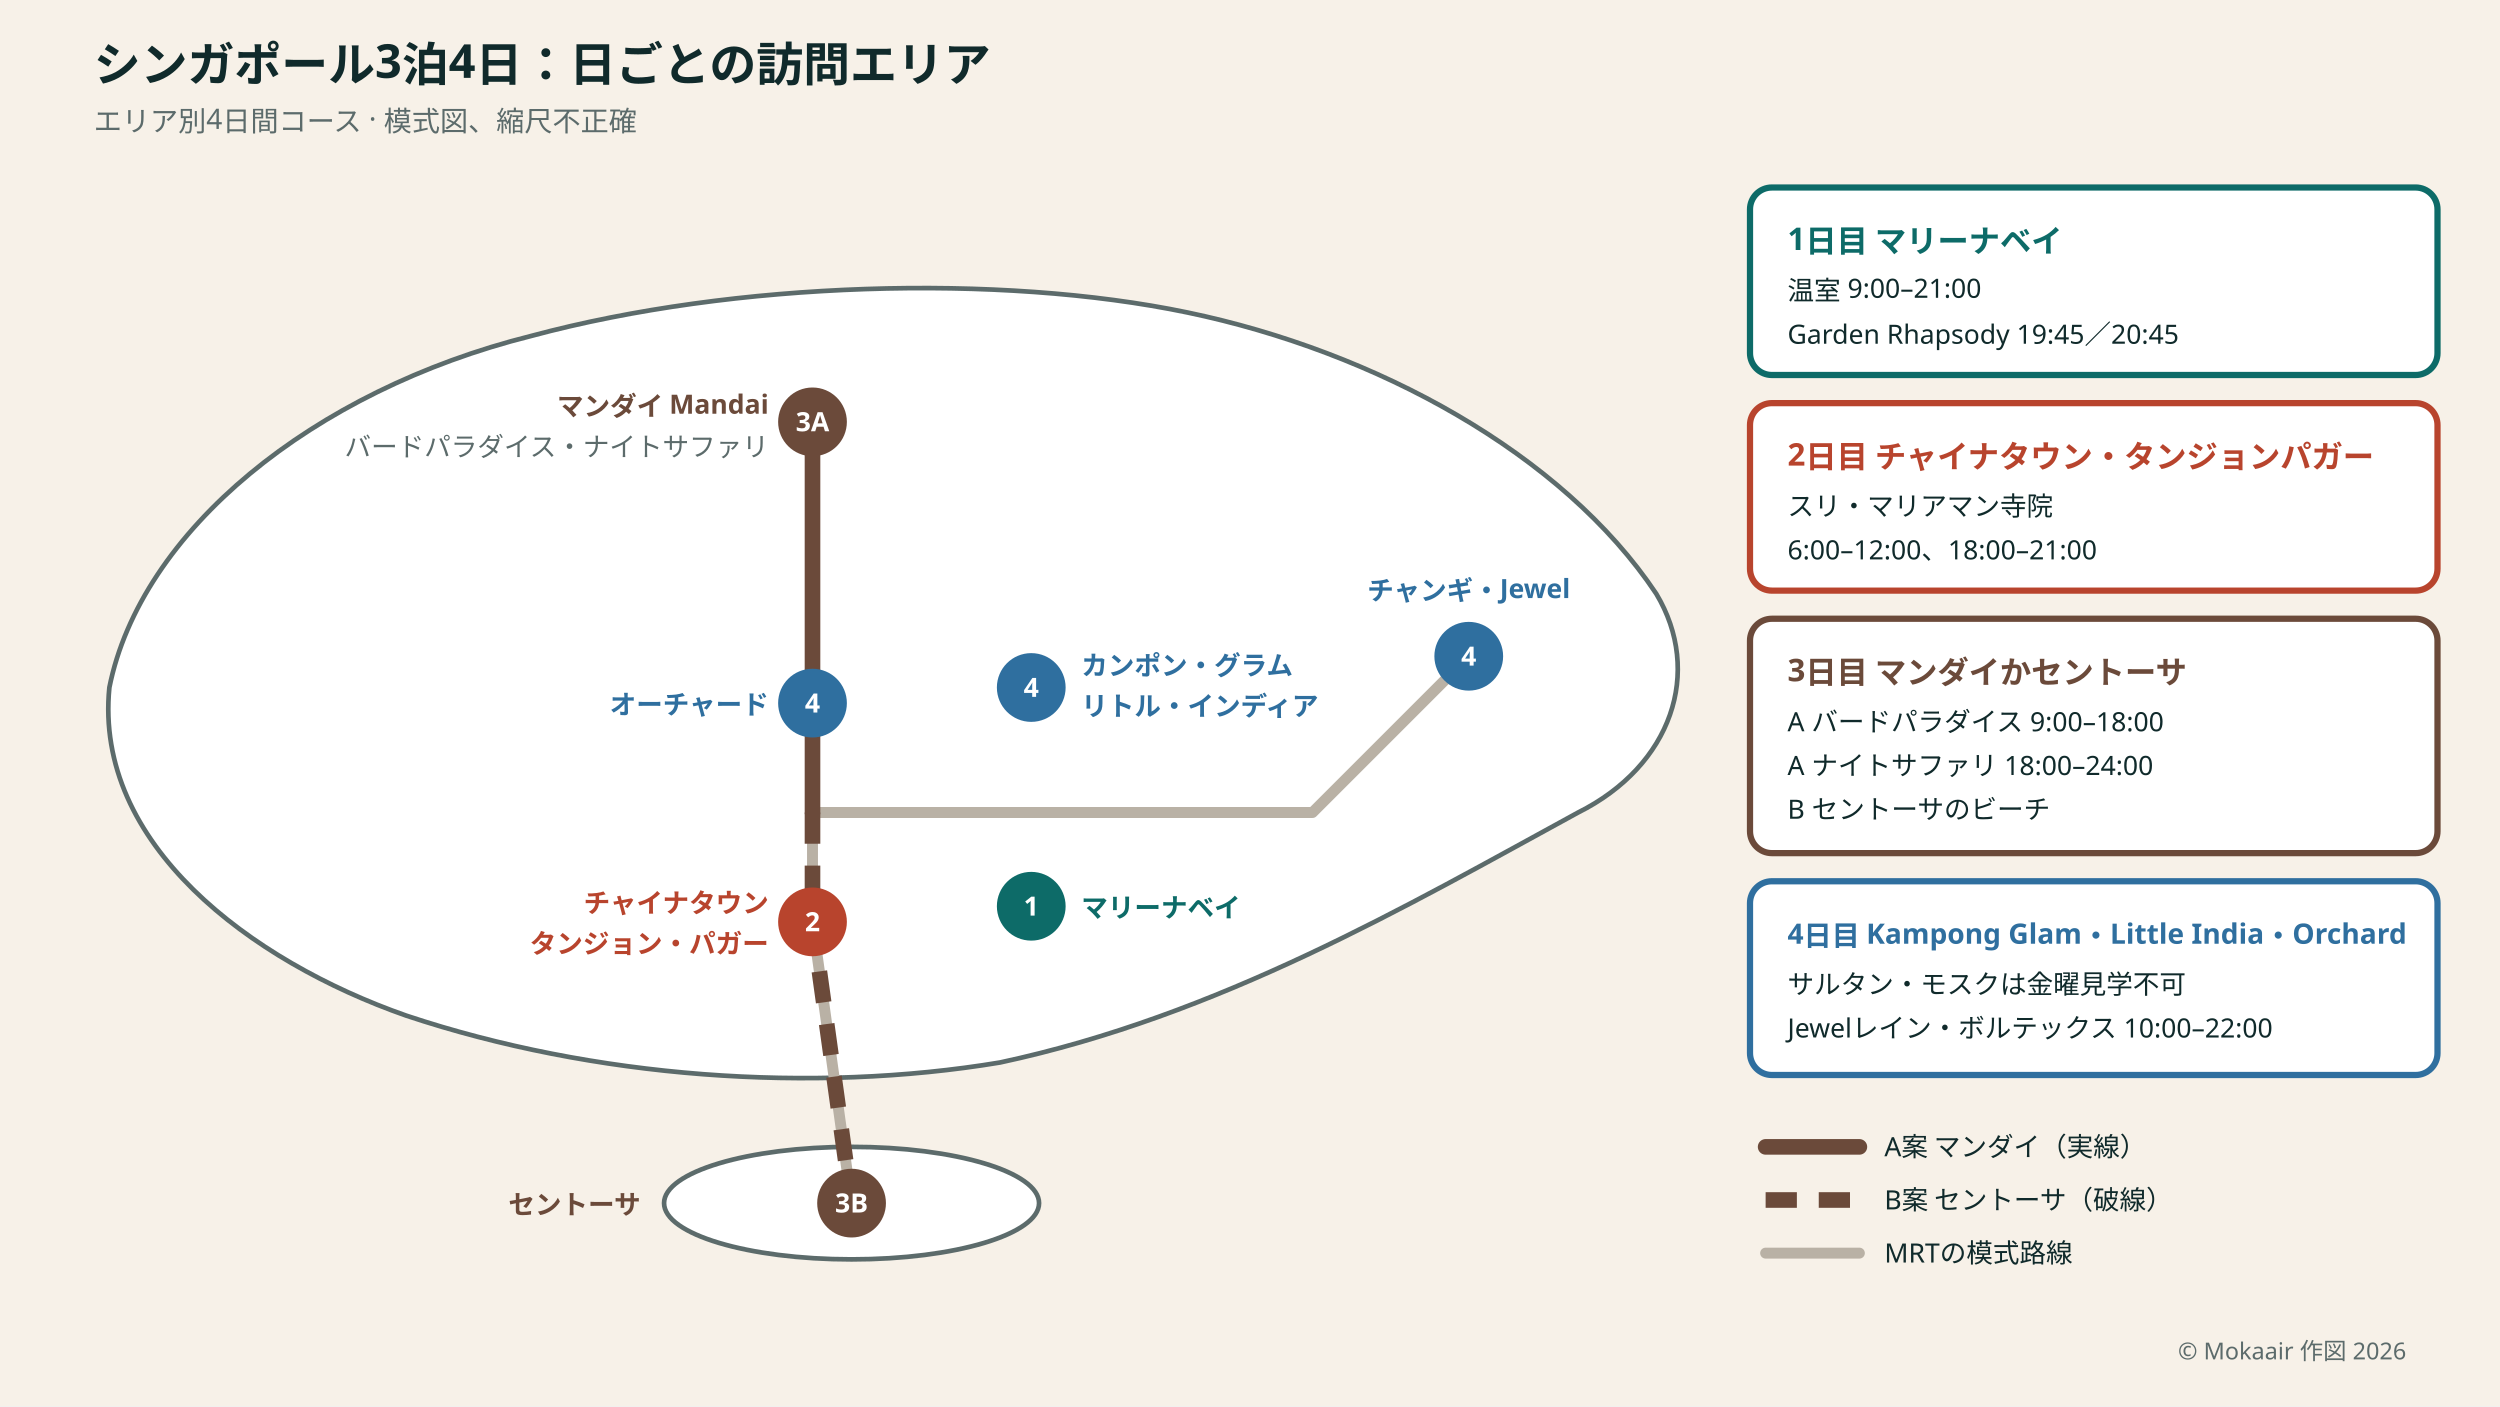
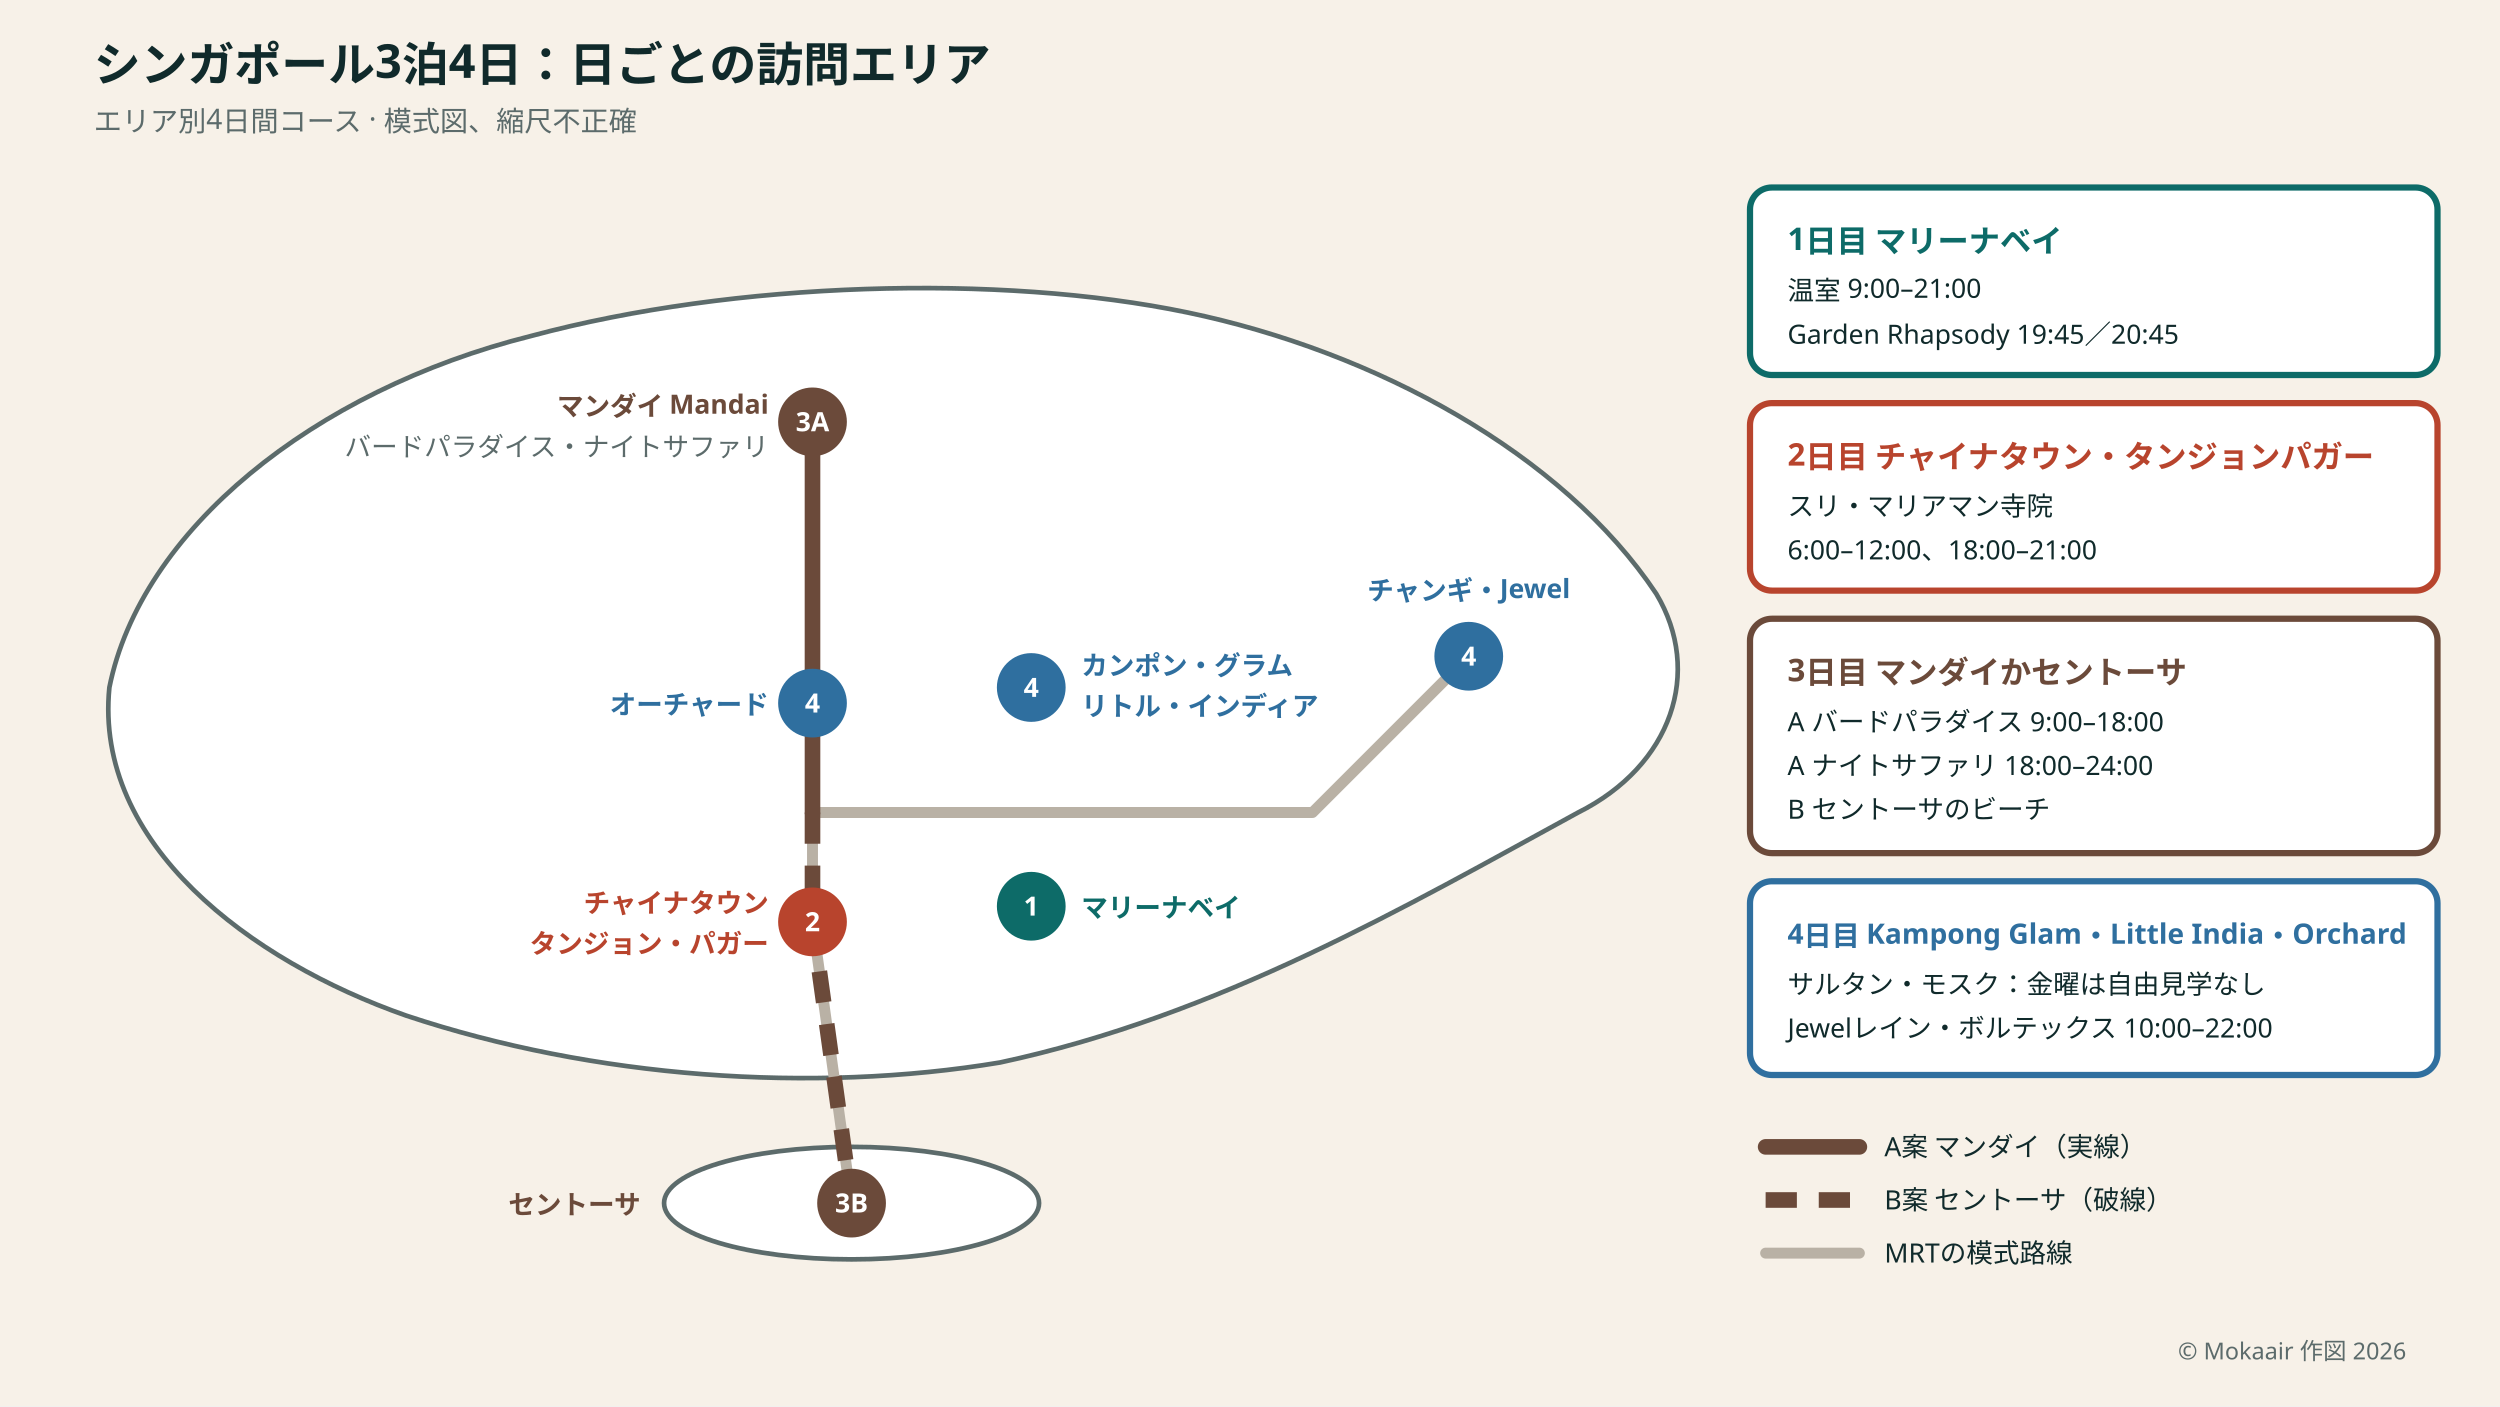
<svg xmlns="http://www.w3.org/2000/svg" viewBox="0 0 1600 900" width="1600" height="900" role="img" aria-labelledby="title desc" font-family="'Noto Sans JP','Hiragino Sans','Yu Gothic','Noto Sans TC',system-ui,sans-serif">
  <rect width="1600" height="900" fill="#F7F1E8" />
  <text x="60" y="52" font-size="30" font-weight="700" fill="#102A2B">シンガポール3泊4日：日ごとの訪問エリア</text>
  <text x="60" y="84" font-size="18" fill="#5C6B6B">エリア別4日間コース · 模式図、縮尺不正確</text>
  <path d="M 70 440 C 90 340, 200 250, 340 215 C 470 180, 640 175, 760 200 C 880 225, 1000 290, 1060 380 C 1090 430, 1070 490, 1010 520 C 900 580, 780 650, 640 680 C 520 700, 380 690, 260 650 C 160 615, 60 540, 70 440 Z" fill="#FFFFFF" stroke="#5C6B6B" stroke-width="3" />
  <ellipse cx="545" cy="770" rx="120" ry="36" fill="#FFFFFF" stroke="#5C6B6B" stroke-width="3" />
  <g fill="none" stroke="#B9B1A5" stroke-width="7" stroke-linecap="round" stroke-linejoin="round">
    <path d="M 520 270 L 520 590 L 545 770" />
    <path d="M 520 520 L 840 520 L 940 420" />
  </g>
  <path d="M 520 520 L 520 270" fill="none" stroke="#6B4A3A" stroke-width="10" stroke-linecap="round" />
  <path d="M 520 520 L 520 590 L 545 770" fill="none" stroke="#6B4A3A" stroke-width="10" stroke-dasharray="20 14" stroke-linejoin="round" />
  <g font-size="17" font-weight="700" fill="#FFFFFF" text-anchor="middle">
    <circle cx="520" cy="270" r="22" fill="#6B4A3A" />
    <text x="520" y="276">3A</text>
    <circle cx="545" cy="770" r="22" fill="#6B4A3A" />
    <text x="545" y="776">3B</text>
    <circle cx="520" cy="450" r="22" fill="#2F6F9F" />
    <text x="520" y="456">4</text>
    <circle cx="660" cy="440" r="22" fill="#2F6F9F" />
    <text x="660" y="446">4</text>
    <circle cx="940" cy="420" r="22" fill="#2F6F9F" />
    <text x="940" y="426">4</text>
    <circle cx="520" cy="590" r="22" fill="#B8442D" />
    <text x="520" y="596">2</text>
    <circle cx="660" cy="580" r="22" fill="#0D6B68" />
    <text x="660" y="586">1</text>
  </g>
  <g font-size="17" font-weight="700">
    <text x="492" y="266" text-anchor="end" fill="#6B4A3A">マンダイ Mandai</text>
    <text x="492" y="292" text-anchor="end" font-weight="400" fill="#5C6B6B">バードパラダイス・ナイトサファリ</text>
    <text x="492" y="457" text-anchor="end" fill="#2F6F9F">オーチャード</text>
    <text x="692" y="432" fill="#2F6F9F">カンポン・グラム</text>
    <text x="692" y="458" fill="#2F6F9F">リトル・インディア</text>
    <text x="940" y="384" text-anchor="middle" fill="#2F6F9F">チャンギ・Jewel</text>
    <text x="492" y="584" text-anchor="end" fill="#B8442D">チャイナタウン</text>
    <text x="492" y="610" text-anchor="end" fill="#B8442D">タンジョン・パガー</text>
    <text x="692" y="587" fill="#0D6B68">マリーナベイ</text>
    <text x="410" y="777" text-anchor="end" fill="#6B4A3A">セントーサ</text>
  </g>
  <g font-size="17" fill="#102A2B">
    <rect x="1120" y="120" width="440" height="120" rx="14" fill="#FFFFFF" stroke="#0D6B68" stroke-width="4" />
    <text x="1144" y="160" font-size="20" font-weight="700" fill="#0D6B68">1日目 マリーナベイ</text>
    <text x="1144" y="192">温室 9:00–21:00</text>
    <text x="1144" y="220">Garden Rhapsody 19:45／20:45</text>
    <rect x="1120" y="258" width="440" height="120" rx="14" fill="#FFFFFF" stroke="#B8442D" stroke-width="4" />
    <text x="1144" y="298" font-size="20" font-weight="700" fill="#B8442D">2日目 チャイナタウン・タンジョンパガー</text>
    <text x="1144" y="330">スリ・マリアマン寺院</text>
    <text x="1144" y="358">6:00–12:00、18:00–21:00</text>
    <rect x="1120" y="396" width="440" height="150" rx="14" fill="#FFFFFF" stroke="#6B4A3A" stroke-width="4" />
    <text x="1144" y="436" font-size="20" font-weight="700" fill="#6B4A3A">3日目 マンダイかセントーサ</text>
    <text x="1144" y="468">A バードパラダイス 9:00–18:00</text>
    <text x="1144" y="496">A ナイトサファリ 18:00–24:00</text>
    <text x="1144" y="524">B セントーサのビーチ</text>
    <rect x="1120" y="564" width="440" height="124" rx="14" fill="#FFFFFF" stroke="#2F6F9F" stroke-width="4" />
    <text x="1144" y="604" font-size="18" font-weight="700" fill="#2F6F9F">4日目 Kampong Glam・Little India・Orchard</text>
-     <text x="1144" y="636">サルタン・モスクは金曜見学不可</text>
+     <text x="1144" y="636">サルタン・モスク：金曜は自由見学なし</text>
    <text x="1144" y="664">Jewelレイン・ボルテックス 10:00–22:00</text>
  </g>
  <g font-size="17" fill="#102A2B">
    <line x1="1130" y1="734" x2="1190" y2="734" stroke="#6B4A3A" stroke-width="10" stroke-linecap="round" />
    <text x="1206" y="740">A案 マンダイ（実線）</text>
    <line x1="1130" y1="768" x2="1190" y2="768" stroke="#6B4A3A" stroke-width="10" stroke-dasharray="20 14" />
    <text x="1206" y="774">B案 セントーサ（破線）</text>
    <line x1="1130" y1="802" x2="1190" y2="802" stroke="#B9B1A5" stroke-width="7" stroke-linecap="round" />
    <text x="1206" y="808">MRTの模式路線</text>
  </g>
  <text x="1540" y="870" text-anchor="end" font-size="15" fill="#5C6B6B">© Mokaair 作図 2026</text>
</svg>
